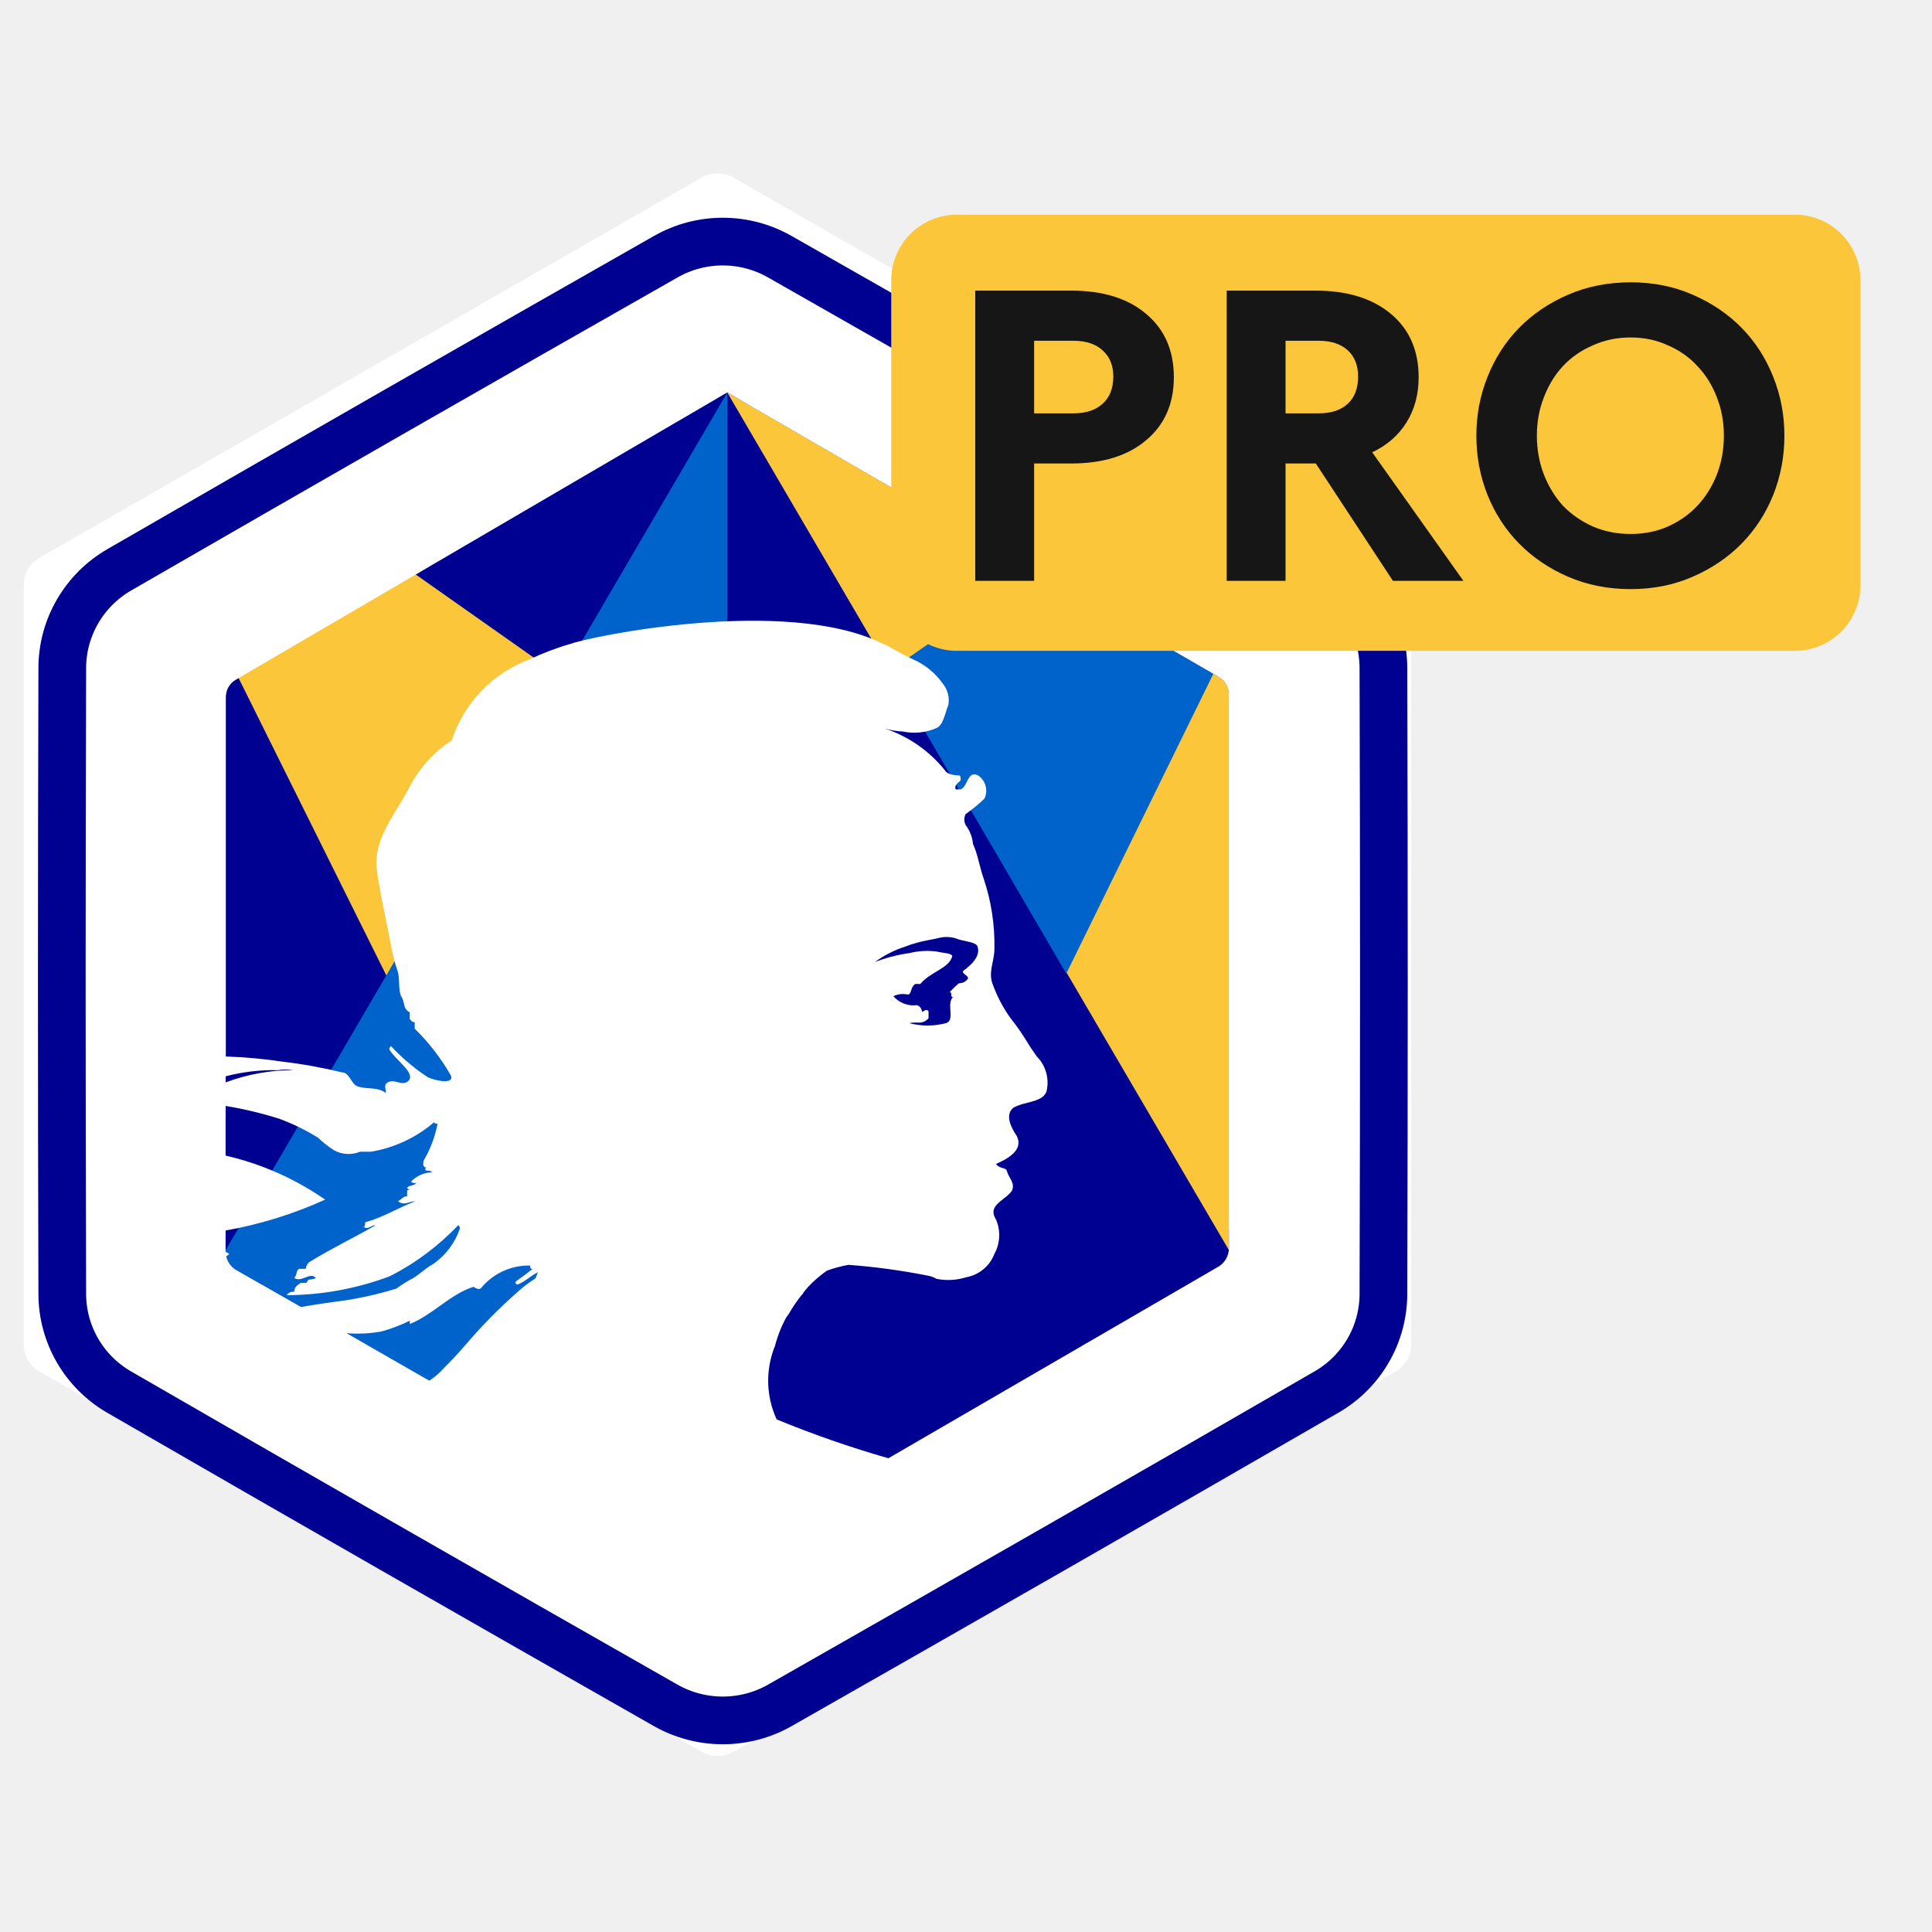
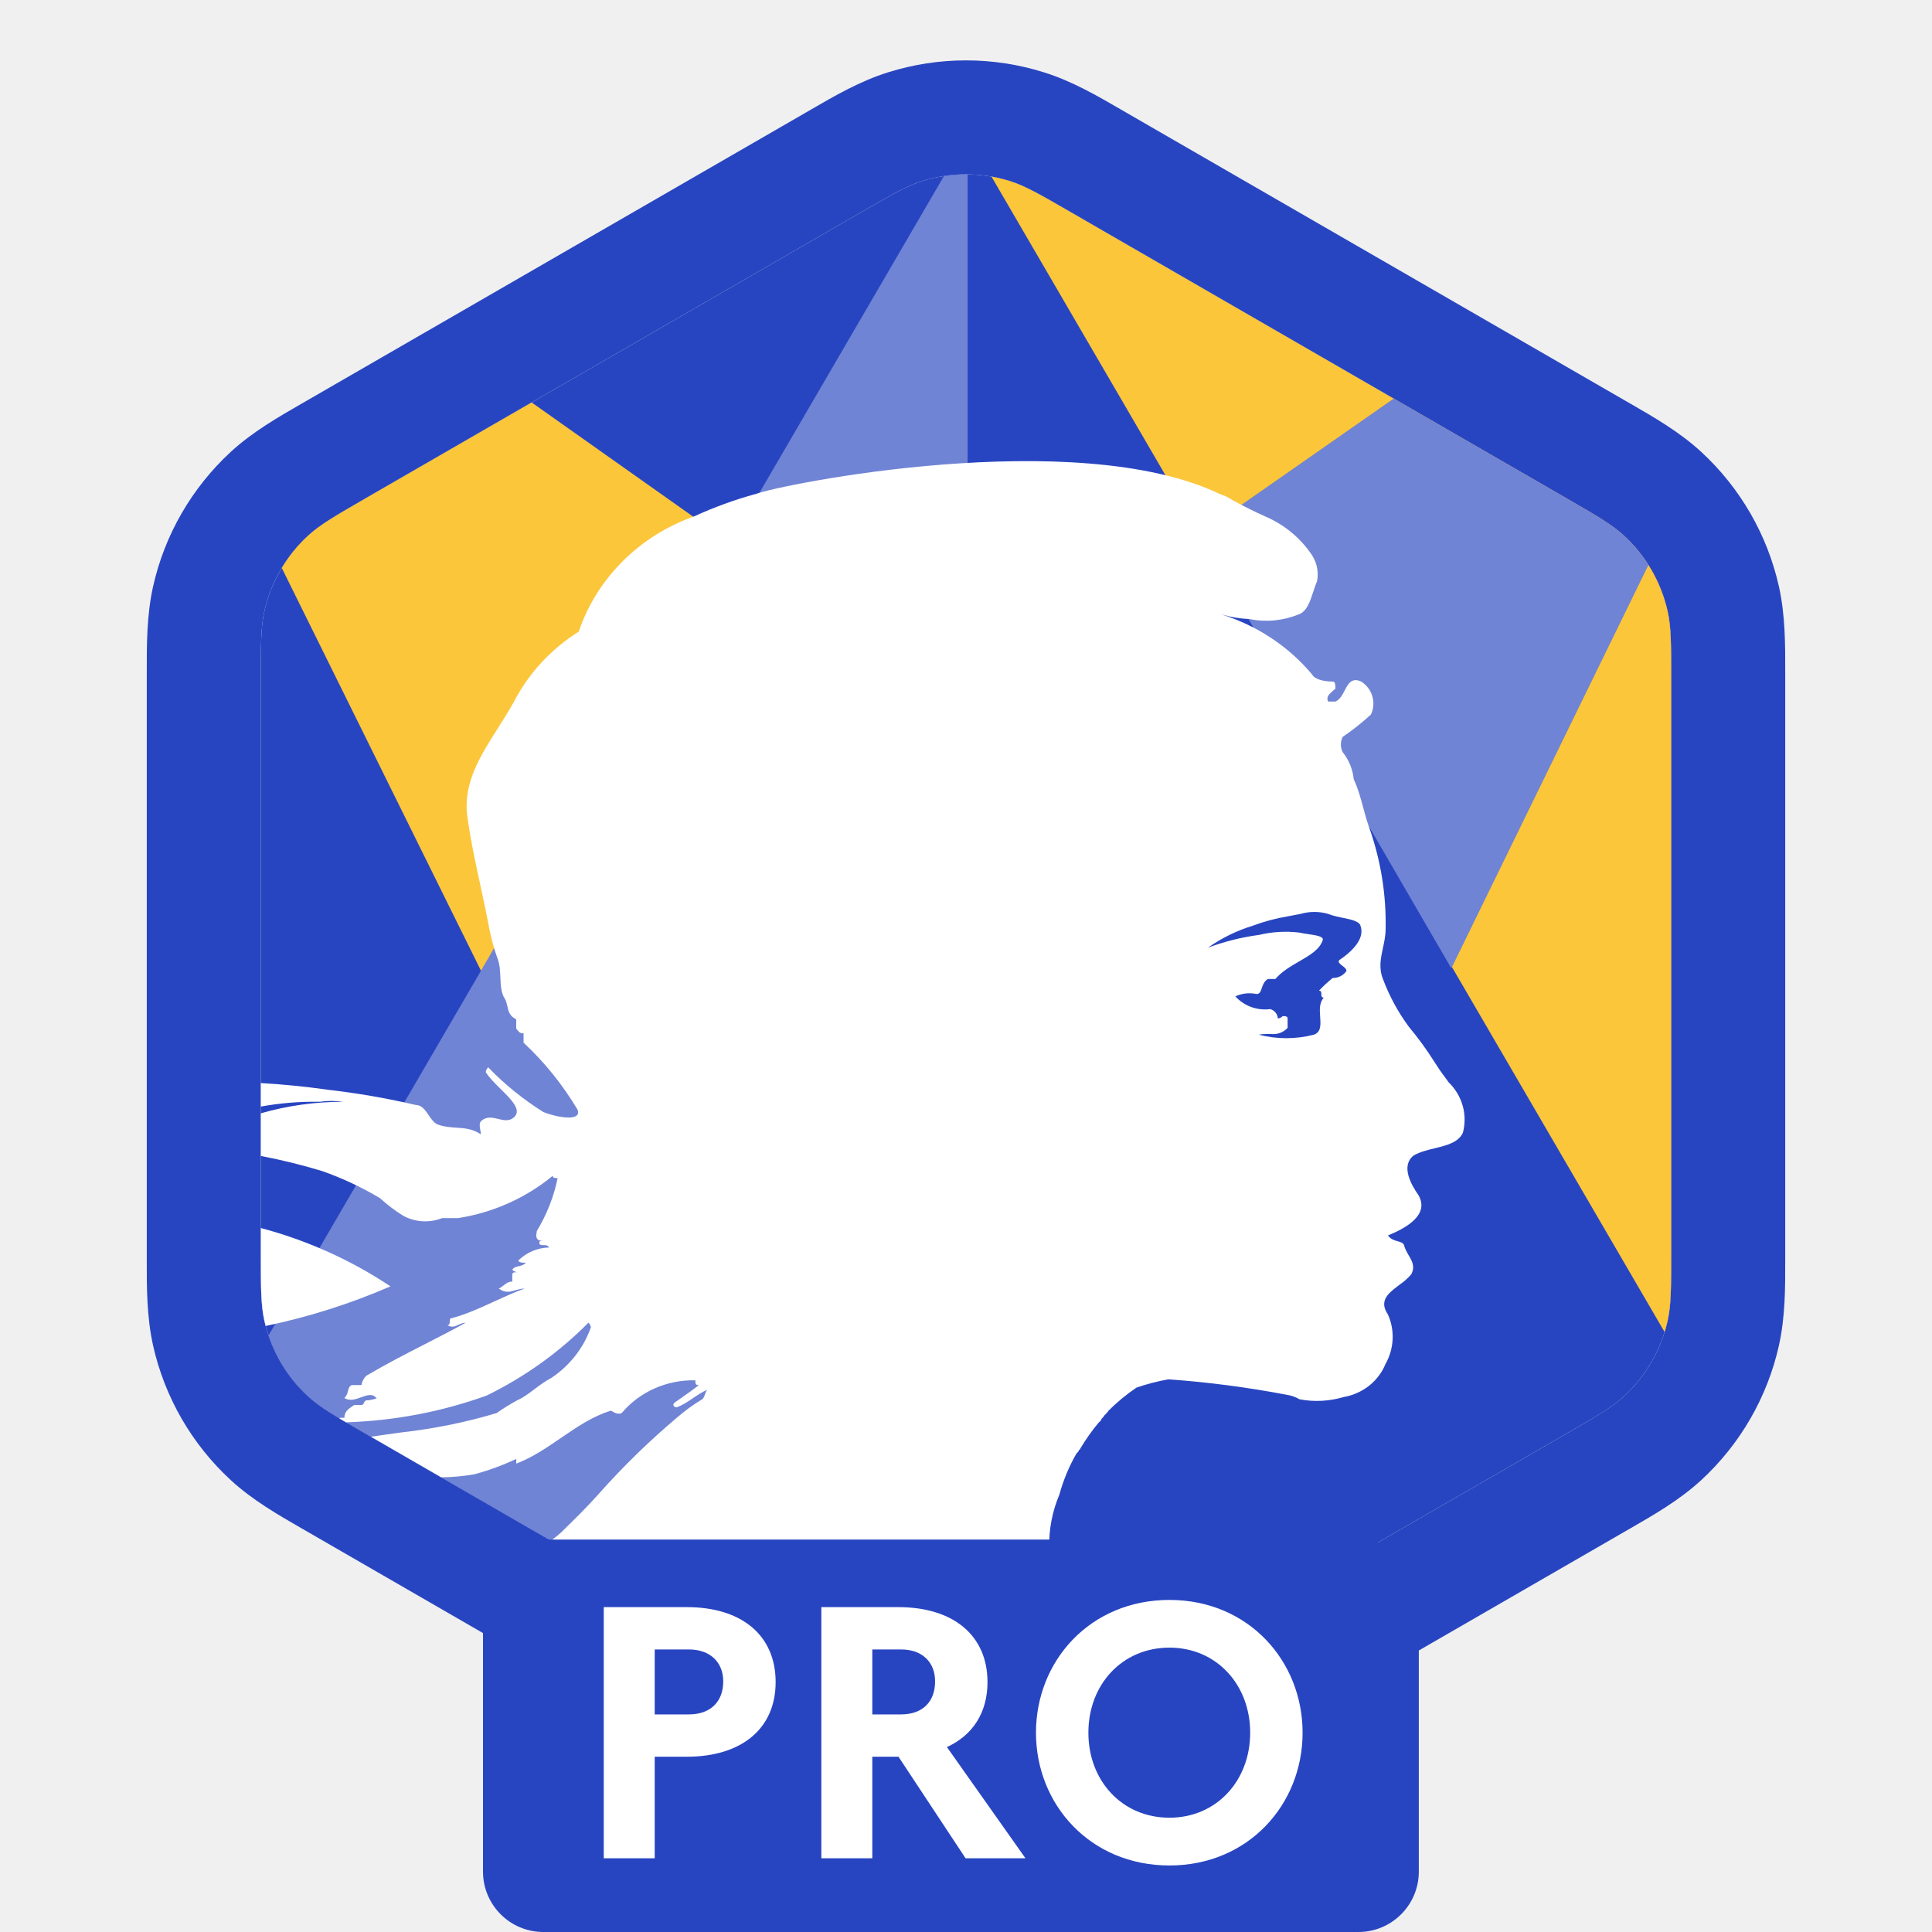
- <svg xmlns="http://www.w3.org/2000/svg" width="81" height="81" viewBox="0 0 81 81" fill="none">
-   <path d="M51.882 27.499L30.079 14.882L8.276 27.621C8.141 27.698 8.029 27.809 7.951 27.943C7.873 28.076 7.832 28.228 7.831 28.383V53.028C7.84 53.181 7.884 53.33 7.962 53.462C8.039 53.595 8.147 53.707 8.276 53.789L30.076 66.295L51.879 53.635C52.008 53.553 52.116 53.441 52.194 53.308C52.271 53.176 52.316 53.027 52.324 52.873V28.267C52.325 28.111 52.284 27.958 52.207 27.823C52.129 27.689 52.017 27.577 51.882 27.499Z" fill="#000091" />
-   <path d="M22.289 28.226L14.976 40.772L8.35 27.431L16.187 22.904L22.715 27.499L22.289 28.226ZM52.325 52.917V28.258C52.325 28.103 52.283 27.951 52.205 27.818C52.127 27.684 52.015 27.574 51.88 27.498L30.078 14.882" fill="#FCC63A" />
-   <path d="M7.834 52.917L30.082 14.882V66.302L8.276 53.789C8.147 53.707 8.039 53.595 7.962 53.462C7.884 53.33 7.84 53.181 7.831 53.028V28.383L7.834 52.917ZM43.705 22.766L51.642 27.354L45.114 40.659L37.281 27.229L43.705 22.766Z" fill="#0063CB" />
-   <path d="M58.592 23.436L30.687 7.411C30.499 7.318 30.292 7.269 30.082 7.269C29.872 7.269 29.665 7.318 29.477 7.411L1.573 23.436C1.405 23.547 1.266 23.697 1.166 23.873C1.067 24.048 1.01 24.245 1 24.446V56.437C1.009 56.639 1.065 56.837 1.164 57.014C1.264 57.191 1.404 57.342 1.573 57.455L29.476 73.479C29.664 73.572 29.871 73.621 30.081 73.621C30.291 73.621 30.498 73.572 30.686 73.479L58.592 57.455C58.76 57.342 58.9 57.191 59 57.014C59.099 56.837 59.156 56.639 59.164 56.437V24.446C59.155 24.245 59.098 24.048 58.998 23.873C58.899 23.697 58.759 23.547 58.592 23.436ZM16.688 49.255H16.803C16.742 49.255 16.688 49.265 16.688 49.328C16.688 49.473 16.908 49.328 16.979 49.473C16.634 49.482 16.305 49.627 16.065 49.874C16.065 49.948 16.21 49.948 16.284 49.948C16.175 50.094 15.956 50.021 15.881 50.168C15.921 50.207 15.972 50.233 16.027 50.241C15.954 50.241 15.881 50.241 15.881 50.315V50.534C15.698 50.534 15.625 50.68 15.479 50.754C15.769 50.974 15.954 50.754 16.246 50.754C15.479 51.045 14.856 51.449 14.088 51.669C13.943 51.669 14.088 51.888 13.943 51.888C14.163 52.034 14.273 51.816 14.491 51.816C13.54 52.364 12.553 52.833 11.529 53.462C11.45 53.54 11.399 53.642 11.384 53.752H11.093C10.948 53.825 11.02 54.008 10.873 54.155C11.202 54.375 11.601 53.864 11.824 54.155C11.897 54.155 11.679 54.228 11.534 54.228C11.461 54.228 11.461 54.373 11.388 54.373H11.164C11.019 54.482 10.873 54.556 10.873 54.775C10.81 54.763 10.745 54.771 10.687 54.797C10.628 54.823 10.579 54.866 10.545 54.92C12.107 54.914 13.655 54.629 15.117 54.08C16.25 53.502 17.277 52.736 18.153 51.813C18.192 51.852 18.218 51.903 18.225 51.958C18.012 52.593 17.601 53.143 17.053 53.528C16.651 53.748 16.358 54.077 16.035 54.224C15.82 54.344 15.612 54.478 15.413 54.625C14.494 54.911 13.55 55.111 12.594 55.224L12.15 55.288C11.823 55.336 11.497 55.388 11.174 55.445L8.276 53.79C8.17 53.723 8.079 53.636 8.007 53.533C7.935 53.431 7.884 53.315 7.858 53.193C7.906 53.167 7.952 53.136 7.994 53.101C7.949 53.053 7.893 53.018 7.83 52.998V52.053C9.354 51.782 10.838 51.322 12.248 50.683C10.914 49.756 9.415 49.093 7.831 48.73V46.527C8.639 46.659 9.435 46.85 10.215 47.097C10.815 47.318 11.391 47.599 11.933 47.937C12.147 48.142 12.379 48.326 12.629 48.486C12.804 48.586 13 48.644 13.202 48.657C13.403 48.669 13.605 48.636 13.792 48.558H14.272C15.313 48.386 16.288 47.931 17.088 47.242C17.088 47.315 17.161 47.315 17.234 47.315C17.12 47.895 16.909 48.451 16.611 48.961C16.616 49.035 16.541 49.182 16.688 49.255ZM20.785 54.447C21.15 54.302 21.366 54.045 21.699 53.899C21.627 53.972 21.627 54.119 21.554 54.19C21.281 54.361 21.024 54.555 20.786 54.772C19.963 55.497 19.193 56.279 18.481 57.113C18.115 57.549 17.713 57.953 17.318 58.356C17.178 58.487 17.027 58.606 16.867 58.712L13.193 56.604C13.715 56.648 14.242 56.622 14.757 56.527C15.185 56.407 15.602 56.248 16.001 56.051V56.197C17.018 55.794 17.792 54.879 18.817 54.551C18.854 54.551 19 54.696 19.146 54.623C19.409 54.297 19.744 54.035 20.125 53.859C20.505 53.682 20.921 53.596 21.34 53.605C21.34 53.678 21.34 53.751 21.413 53.751H21.449C21.23 53.934 20.974 54.116 20.722 54.299C20.639 54.375 20.712 54.447 20.785 54.447ZM7.831 45.484V45.214C8.585 45.017 9.362 44.925 10.14 44.94C10.371 44.904 10.605 44.904 10.836 44.94C9.81 44.939 8.792 45.124 7.831 45.484ZM52.327 52.883C52.319 53.036 52.274 53.185 52.197 53.318C52.119 53.45 52.011 53.562 51.882 53.645L37.226 62.153C35.544 61.671 33.889 61.096 32.271 60.43C32.036 59.919 31.909 59.366 31.896 58.805C31.884 58.243 31.986 57.685 32.198 57.165C32.314 56.717 32.486 56.286 32.71 55.881C32.746 55.845 32.782 55.809 32.782 55.771C32.792 55.771 32.801 55.767 32.808 55.76C32.815 55.753 32.819 55.744 32.819 55.734C32.98 55.452 33.164 55.182 33.367 54.927L33.389 54.906L33.418 54.875L33.44 54.853C33.44 54.817 33.476 54.78 33.512 54.743C33.549 54.668 33.621 54.632 33.658 54.559C33.913 54.289 34.195 54.045 34.5 53.832C34.809 53.72 35.127 53.634 35.451 53.575C36.63 53.662 37.803 53.821 38.962 54.052C39.105 54.073 39.242 54.123 39.365 54.197C39.803 54.283 40.255 54.258 40.681 54.125C40.959 54.074 41.219 53.953 41.437 53.773C41.654 53.593 41.822 53.361 41.925 53.098C42.052 52.864 42.126 52.603 42.138 52.337C42.151 52.07 42.102 51.803 41.997 51.558C41.738 51.157 41.978 50.923 42.26 50.7L42.359 50.62C42.485 50.531 42.598 50.426 42.695 50.306C42.878 49.94 42.55 49.724 42.476 49.39C42.403 49.245 42.147 49.317 42 49.099C42.512 48.88 43.243 48.475 42.915 47.853C42.695 47.523 42.367 46.937 42.769 46.607C43.281 46.316 44.013 46.387 44.232 45.91C44.304 45.633 44.303 45.342 44.228 45.066C44.154 44.789 44.009 44.536 43.807 44.333L43.699 44.176C43.589 44.02 43.482 43.864 43.392 43.71C43.161 43.327 42.904 42.959 42.624 42.609C42.304 42.157 42.046 41.663 41.856 41.142C41.637 40.593 41.929 40.116 41.929 39.566C41.95 38.507 41.789 37.453 41.453 36.448C41.27 35.935 41.197 35.386 40.978 34.908C40.95 34.602 40.836 34.31 40.649 34.065C40.613 33.991 40.594 33.909 40.594 33.827C40.594 33.744 40.613 33.663 40.649 33.588C40.947 33.378 41.229 33.145 41.491 32.892C41.572 32.714 41.587 32.513 41.534 32.325C41.481 32.137 41.363 31.974 41.2 31.865C40.725 31.645 40.764 32.342 40.432 32.489H40.213C40.14 32.306 40.286 32.231 40.432 32.086C40.432 32.013 40.432 31.866 40.36 31.866C40.069 31.866 39.812 31.792 39.737 31.647C39.037 30.774 38.096 30.124 37.031 29.777C37.305 29.861 37.588 29.91 37.873 29.922C38.364 30.026 38.875 29.976 39.336 29.777C39.666 29.666 39.739 29.081 39.884 28.75C39.914 28.591 39.91 28.426 39.872 28.268C39.834 28.11 39.763 27.962 39.665 27.833C39.335 27.353 38.879 26.973 38.347 26.733C38.091 26.623 37.689 26.403 37.36 26.22C37.248 26.142 37.125 26.08 36.995 26.037C32.684 23.878 23.808 25.746 23.131 26.037H23.119C22.495 26.218 21.888 26.449 21.302 26.728C20.496 27.027 19.768 27.505 19.172 28.126C18.577 28.747 18.129 29.494 17.863 30.312C17.033 30.858 16.364 31.615 15.925 32.506C15.303 33.67 14.389 34.701 14.535 36.017C14.68 37.151 14.938 38.175 15.157 39.345C15.22 39.741 15.317 40.13 15.448 40.508C15.593 40.91 15.448 41.423 15.668 41.752C15.777 41.971 15.704 42.227 15.998 42.374V42.665C16.07 42.737 16.07 42.81 16.217 42.81V43.101C16.849 43.717 17.391 44.419 17.827 45.186C17.972 45.587 17.132 45.406 16.809 45.259C16.205 44.865 15.652 44.399 15.163 43.869C15.123 43.908 15.097 43.959 15.089 44.014C15.38 44.526 16.406 45.148 15.857 45.477C15.566 45.622 15.234 45.257 14.942 45.551C14.869 45.66 14.942 45.807 14.942 45.953C14.539 45.662 14.101 45.807 13.699 45.662C13.408 45.589 13.332 45.041 13.004 45.041C12.136 44.829 11.257 44.67 10.37 44.565C9.533 44.44 8.688 44.362 7.842 44.334V28.384C7.842 28.229 7.884 28.077 7.962 27.943C8.04 27.81 8.152 27.699 8.287 27.622L30.079 14.883L51.882 27.5C52.017 27.576 52.129 27.687 52.207 27.821C52.285 27.955 52.327 28.107 52.327 28.262V52.883ZM40.761 40.87C40.717 40.939 40.656 40.995 40.584 41.032C40.513 41.071 40.432 41.089 40.351 41.087C40.205 41.21 40.068 41.342 39.941 41.484C40.087 41.484 39.941 41.701 40.087 41.701C39.788 42.025 40.198 42.71 39.788 42.854C39.252 42.998 38.686 42.998 38.15 42.854C38.229 42.837 38.311 42.829 38.392 42.831H38.516C38.607 42.842 38.7 42.83 38.785 42.796C38.871 42.763 38.947 42.709 39.006 42.639V42.348C39.006 42.275 38.932 42.275 38.861 42.275C38.822 42.316 38.771 42.342 38.715 42.348C38.712 42.282 38.688 42.219 38.648 42.168C38.608 42.116 38.554 42.077 38.491 42.057C38.298 42.083 38.101 42.06 37.919 41.991C37.737 41.921 37.575 41.808 37.447 41.66C37.644 41.565 37.868 41.54 38.081 41.587C38.267 41.587 38.193 41.263 38.417 41.119H38.641C39.087 40.578 39.908 40.434 40.057 39.893C40.057 39.748 39.647 39.748 39.349 39.677C38.951 39.628 38.547 39.652 38.157 39.749C37.634 39.822 37.121 39.955 36.629 40.146C37.036 39.847 37.489 39.616 37.971 39.461C38.309 39.331 38.658 39.234 39.015 39.17L39.207 39.133L39.4 39.093C39.664 39.015 39.945 39.015 40.209 39.093C40.544 39.239 41.103 39.239 41.177 39.454C41.322 39.851 40.953 40.247 40.544 40.536C40.462 40.654 40.761 40.732 40.761 40.87Z" fill="white" />
-   <path d="M41.078 23.238V10.367H45.326C46.735 10.367 47.845 10.71 48.654 11.397C49.475 12.083 49.886 13.021 49.886 14.21C49.886 15.387 49.475 16.319 48.654 17.005C47.845 17.692 46.735 18.035 45.326 18.035H43.689V23.238H41.078ZM45.436 12.592H43.689V15.81H45.436C45.988 15.81 46.417 15.669 46.723 15.387C47.042 15.105 47.201 14.701 47.201 14.174C47.201 13.683 47.042 13.297 46.723 13.015C46.417 12.733 45.988 12.592 45.436 12.592Z" fill="#161616" />
-   <path d="M52.228 23.238V10.367H56.163C57.573 10.367 58.689 10.71 59.51 11.397C60.331 12.083 60.742 13.021 60.742 14.21C60.742 14.982 60.558 15.657 60.191 16.233C59.835 16.797 59.332 17.232 58.683 17.538L62.728 23.238H59.602L56.182 18.035H54.84V23.238H52.228ZM56.311 12.592H54.84V15.81H56.311C56.862 15.81 57.291 15.669 57.598 15.387C57.904 15.105 58.057 14.701 58.057 14.174C58.057 13.683 57.904 13.297 57.598 13.015C57.291 12.733 56.862 12.592 56.311 12.592Z" fill="#161616" />
-   <path d="M70.142 10C71.147 10 72.067 10.184 72.9 10.552C73.746 10.919 74.469 11.41 75.07 12.023C75.671 12.636 76.136 13.359 76.467 14.192C76.798 15.014 76.964 15.884 76.964 16.803C76.964 17.723 76.798 18.599 76.467 19.433C76.136 20.254 75.671 20.971 75.07 21.584C74.469 22.197 73.746 22.688 72.9 23.055C72.067 23.423 71.147 23.607 70.142 23.607C69.137 23.607 68.211 23.423 67.365 23.055C66.52 22.688 65.796 22.197 65.196 21.584C64.595 20.971 64.129 20.254 63.798 19.433C63.467 18.599 63.302 17.723 63.302 16.803C63.302 15.884 63.467 15.014 63.798 14.192C64.129 13.359 64.595 12.636 65.196 12.023C65.796 11.41 66.52 10.919 67.365 10.552C68.211 10.184 69.137 10 70.142 10ZM70.142 21.161C70.743 21.161 71.294 21.051 71.797 20.83C72.312 20.597 72.747 20.291 73.103 19.911C73.47 19.519 73.758 19.059 73.967 18.532C74.175 17.992 74.279 17.416 74.279 16.803C74.279 16.191 74.175 15.62 73.967 15.093C73.758 14.554 73.47 14.094 73.103 13.714C72.747 13.322 72.312 13.016 71.797 12.795C71.294 12.562 70.743 12.446 70.142 12.446C69.541 12.446 68.984 12.562 68.469 12.795C67.954 13.016 67.513 13.322 67.145 13.714C66.789 14.094 66.507 14.554 66.299 15.093C66.091 15.62 65.986 16.191 65.986 16.803C65.986 17.416 66.091 17.992 66.299 18.532C66.507 19.059 66.789 19.519 67.145 19.911C67.513 20.291 67.954 20.597 68.469 20.83C68.984 21.051 69.541 21.161 70.142 21.161Z" fill="#161616" />
-   <path d="M51.101 28.379L30.49 16.452L9.879 28.495C9.751 28.567 9.646 28.672 9.572 28.799C9.498 28.925 9.459 29.069 9.458 29.215V52.512C9.466 52.657 9.508 52.798 9.582 52.923C9.655 53.048 9.756 53.155 9.879 53.233L30.487 65.055L51.098 53.087C51.221 53.009 51.322 52.903 51.396 52.778C51.469 52.653 51.511 52.512 51.519 52.367V29.105C51.52 28.958 51.481 28.813 51.408 28.686C51.335 28.558 51.229 28.453 51.101 28.379Z" fill="#000091" />
-   <path d="M23.125 29.067L16.212 40.927L9.947 28.315L17.357 24.035L23.527 28.379L23.125 29.067ZM51.519 52.408V29.097C51.519 28.951 51.48 28.807 51.406 28.68C51.332 28.554 51.226 28.45 51.098 28.378L30.488 16.452" fill="#FCC63A" />
-   <path d="M9.461 52.408L30.493 16.452V65.061L9.879 53.233C9.756 53.155 9.655 53.048 9.582 52.923C9.508 52.798 9.466 52.657 9.458 52.512V29.215L9.461 52.408ZM43.372 23.905L50.874 28.242L44.704 40.82L37.298 28.124L43.372 23.905Z" fill="#0063CB" />
-   <path d="M57.444 24.537L31.064 9.389C30.887 9.3 30.691 9.254 30.493 9.254C30.294 9.254 30.098 9.3 29.921 9.389L3.542 24.537C3.383 24.643 3.251 24.785 3.157 24.951C3.063 25.116 3.009 25.302 3 25.493V55.735C3.008 55.926 3.061 56.114 3.155 56.281C3.25 56.448 3.382 56.59 3.542 56.697L29.919 71.845C30.097 71.934 30.293 71.98 30.491 71.98C30.69 71.98 30.886 71.934 31.063 71.845L57.444 56.697C57.603 56.59 57.736 56.448 57.83 56.281C57.924 56.114 57.977 55.926 57.985 55.735V25.493C57.976 25.302 57.922 25.116 57.828 24.951C57.734 24.785 57.602 24.643 57.444 24.537ZM17.831 48.945H17.939C17.882 48.945 17.831 48.955 17.831 49.014C17.831 49.151 18.038 49.014 18.106 49.151C17.779 49.16 17.469 49.297 17.241 49.531C17.241 49.601 17.379 49.601 17.449 49.601C17.346 49.739 17.138 49.67 17.068 49.809C17.105 49.846 17.153 49.87 17.206 49.877C17.137 49.877 17.068 49.877 17.068 49.947V50.155C16.895 50.155 16.826 50.292 16.687 50.363C16.962 50.57 17.137 50.363 17.413 50.363C16.687 50.638 16.099 51.02 15.373 51.227C15.236 51.227 15.373 51.435 15.236 51.435C15.443 51.572 15.548 51.366 15.754 51.366C14.855 51.884 13.921 52.328 12.954 52.922C12.879 52.996 12.831 53.093 12.816 53.197H12.541C12.404 53.266 12.473 53.439 12.334 53.578C12.644 53.785 13.021 53.303 13.233 53.578C13.302 53.578 13.095 53.647 12.958 53.647C12.889 53.647 12.889 53.784 12.82 53.784H12.609C12.471 53.887 12.334 53.957 12.334 54.163C12.274 54.153 12.213 54.16 12.157 54.184C12.102 54.209 12.055 54.249 12.023 54.301C13.499 54.295 14.963 54.026 16.345 53.506C17.417 52.961 18.387 52.236 19.215 51.363C19.252 51.4 19.276 51.449 19.284 51.501C19.082 52.101 18.694 52.621 18.176 52.985C17.795 53.193 17.519 53.504 17.214 53.642C17.01 53.757 16.813 53.883 16.625 54.022C15.756 54.292 14.864 54.482 13.96 54.588L13.541 54.649C13.231 54.694 12.924 54.743 12.618 54.797L9.879 53.233C9.778 53.17 9.692 53.087 9.624 52.99C9.556 52.893 9.508 52.784 9.483 52.668C9.529 52.643 9.572 52.614 9.612 52.581C9.569 52.536 9.516 52.502 9.457 52.484V51.59C10.897 51.334 12.3 50.899 13.633 50.295C12.372 49.419 10.955 48.792 9.458 48.449V46.367C10.221 46.492 10.974 46.672 11.711 46.905C12.278 47.114 12.823 47.38 13.336 47.7C13.537 47.894 13.758 48.067 13.993 48.218C14.159 48.313 14.344 48.368 14.535 48.38C14.726 48.392 14.916 48.36 15.093 48.287H15.546C16.531 48.124 17.452 47.694 18.209 47.043C18.209 47.112 18.278 47.112 18.346 47.112C18.239 47.66 18.04 48.186 17.758 48.668C17.762 48.738 17.692 48.877 17.831 48.945ZM21.703 53.854C22.048 53.717 22.253 53.473 22.568 53.336C22.499 53.405 22.499 53.544 22.43 53.611C22.173 53.772 21.93 53.956 21.705 54.161C20.927 54.846 20.199 55.586 19.526 56.374C19.179 56.786 18.8 57.168 18.426 57.549C18.294 57.673 18.151 57.786 18 57.886L14.526 55.893C15.02 55.934 15.518 55.91 16.005 55.82C16.41 55.706 16.803 55.556 17.181 55.37V55.508C18.143 55.127 18.874 54.262 19.843 53.952C19.878 53.952 20.017 54.089 20.154 54.02C20.403 53.712 20.72 53.465 21.079 53.298C21.439 53.131 21.832 53.049 22.228 53.058C22.228 53.127 22.228 53.196 22.297 53.196H22.331C22.124 53.369 21.882 53.541 21.644 53.714C21.566 53.785 21.634 53.854 21.703 53.854ZM9.458 45.381V45.125C10.17 44.939 10.905 44.852 11.641 44.867C11.859 44.832 12.08 44.832 12.298 44.867C11.328 44.866 10.366 45.04 9.458 45.381ZM51.522 52.375C51.514 52.52 51.472 52.661 51.398 52.786C51.325 52.911 51.223 53.017 51.101 53.095L37.246 61.138C35.656 60.683 34.092 60.139 32.562 59.509C32.34 59.027 32.219 58.504 32.207 57.974C32.196 57.443 32.293 56.915 32.493 56.423C32.603 56 32.765 55.592 32.977 55.209C33.011 55.175 33.045 55.141 33.045 55.105C33.054 55.105 33.063 55.102 33.07 55.095C33.076 55.089 33.08 55.08 33.08 55.071C33.233 54.803 33.406 54.548 33.598 54.308L33.619 54.287L33.646 54.258L33.667 54.238C33.667 54.203 33.701 54.169 33.735 54.133C33.77 54.063 33.839 54.029 33.873 53.96C34.114 53.705 34.381 53.474 34.669 53.273C34.961 53.167 35.262 53.086 35.568 53.029C36.683 53.111 37.791 53.262 38.888 53.48C39.022 53.501 39.152 53.547 39.268 53.618C39.682 53.698 40.11 53.675 40.512 53.549C40.775 53.501 41.021 53.387 41.226 53.217C41.432 53.047 41.591 52.827 41.688 52.578C41.809 52.357 41.878 52.111 41.89 51.859C41.902 51.606 41.856 51.355 41.756 51.123C41.512 50.743 41.739 50.522 42.005 50.312L42.099 50.236C42.218 50.152 42.324 50.052 42.416 49.939C42.589 49.593 42.279 49.389 42.209 49.073C42.14 48.936 41.898 49.005 41.759 48.798C42.243 48.591 42.934 48.209 42.624 47.62C42.416 47.308 42.106 46.754 42.486 46.442C42.97 46.167 43.662 46.235 43.869 45.784C43.937 45.522 43.936 45.246 43.865 44.985C43.795 44.724 43.658 44.485 43.468 44.292L43.365 44.144C43.262 43.997 43.16 43.85 43.075 43.704C42.856 43.341 42.614 42.994 42.349 42.663C42.047 42.235 41.803 41.769 41.623 41.276C41.416 40.757 41.692 40.306 41.692 39.786C41.712 38.785 41.56 37.788 41.242 36.839C41.069 36.354 41 35.834 40.793 35.383C40.767 35.093 40.659 34.817 40.482 34.586C40.448 34.516 40.43 34.439 40.43 34.361C40.43 34.282 40.448 34.205 40.482 34.135C40.764 33.936 41.03 33.716 41.278 33.477C41.355 33.309 41.369 33.119 41.319 32.941C41.268 32.763 41.157 32.609 41.003 32.506C40.554 32.298 40.591 32.957 40.277 33.096H40.07C40.001 32.923 40.139 32.852 40.277 32.715C40.277 32.646 40.277 32.508 40.209 32.508C39.934 32.508 39.69 32.437 39.62 32.3C38.958 31.474 38.069 30.86 37.062 30.532C37.321 30.612 37.588 30.658 37.858 30.67C38.322 30.768 38.805 30.72 39.241 30.532C39.553 30.428 39.622 29.874 39.759 29.562C39.787 29.411 39.783 29.255 39.747 29.106C39.711 28.957 39.645 28.816 39.551 28.694C39.239 28.241 38.809 27.881 38.306 27.655C38.064 27.55 37.683 27.343 37.373 27.17C37.267 27.095 37.151 27.037 37.028 26.997C32.952 24.955 24.561 26.722 23.922 26.997H23.91C23.32 27.167 22.746 27.386 22.193 27.649C21.43 27.933 20.742 28.384 20.179 28.971C19.616 29.558 19.193 30.265 18.942 31.038C18.157 31.554 17.524 32.27 17.109 33.112C16.521 34.212 15.658 35.187 15.795 36.431C15.933 37.503 16.176 38.471 16.383 39.577C16.442 39.951 16.535 40.319 16.658 40.677C16.796 41.056 16.658 41.542 16.866 41.852C16.969 42.06 16.9 42.302 17.178 42.441V42.715C17.247 42.784 17.247 42.853 17.386 42.853V43.128C17.983 43.71 18.495 44.374 18.907 45.099C19.045 45.478 18.25 45.307 17.945 45.168C17.374 44.796 16.851 44.355 16.389 43.854C16.351 43.891 16.326 43.939 16.319 43.991C16.594 44.475 17.564 45.063 17.045 45.374C16.77 45.511 16.456 45.166 16.18 45.444C16.111 45.547 16.18 45.686 16.18 45.824C15.799 45.549 15.385 45.686 15.005 45.549C14.73 45.48 14.658 44.962 14.348 44.962C13.528 44.762 12.696 44.611 11.858 44.512C11.066 44.393 10.268 44.32 9.468 44.294V29.215C9.468 29.069 9.508 28.925 9.581 28.799C9.655 28.672 9.761 28.567 9.888 28.495L30.49 16.452L51.101 28.38C51.228 28.452 51.334 28.557 51.408 28.683C51.482 28.81 51.521 28.953 51.522 29.1V52.375ZM40.588 41.019C40.547 41.084 40.489 41.137 40.421 41.172C40.353 41.208 40.277 41.226 40.2 41.224C40.063 41.34 39.933 41.465 39.813 41.599C39.95 41.599 39.813 41.804 39.95 41.804C39.668 42.111 40.056 42.758 39.668 42.894C39.161 43.03 38.627 43.03 38.119 42.894C38.195 42.878 38.272 42.871 38.349 42.872H38.465C38.552 42.883 38.639 42.871 38.72 42.84C38.801 42.808 38.873 42.757 38.929 42.691V42.416C38.929 42.347 38.859 42.347 38.791 42.347C38.755 42.386 38.706 42.41 38.654 42.416C38.65 42.354 38.628 42.295 38.591 42.245C38.553 42.196 38.501 42.16 38.442 42.141C38.26 42.165 38.074 42.144 37.901 42.078C37.729 42.013 37.576 41.905 37.455 41.766C37.642 41.676 37.853 41.652 38.054 41.697C38.23 41.697 38.16 41.39 38.372 41.254H38.584C39.006 40.743 39.781 40.607 39.923 40.096C39.923 39.958 39.535 39.958 39.253 39.891C38.876 39.844 38.494 39.868 38.126 39.959C37.631 40.028 37.147 40.154 36.681 40.335C37.067 40.052 37.495 39.833 37.95 39.687C38.27 39.564 38.6 39.472 38.937 39.412L39.118 39.377L39.301 39.339C39.551 39.265 39.816 39.265 40.066 39.339C40.383 39.477 40.911 39.477 40.981 39.68C41.119 40.056 40.769 40.429 40.383 40.703C40.305 40.814 40.588 40.889 40.588 41.019Z" fill="white" />
-   <path fill-rule="evenodd" clip-rule="evenodd" d="M27.913 10.762C29.393 9.918 31.213 9.918 32.693 10.762C40.343 15.111 47.987 19.492 55.605 23.889C57.085 24.744 57.995 26.305 58 27.998C58.027 36.75 58.027 45.507 58 54.258C57.995 55.952 57.085 57.517 55.605 58.367C47.987 62.77 40.343 67.145 32.693 71.5C31.213 72.339 29.393 72.339 27.913 71.5C20.263 67.145 12.619 62.77 5.001 58.367C3.526 57.517 2.616 55.952 2.611 54.258C2.584 45.507 2.584 36.75 2.611 27.998C2.616 26.305 3.526 24.744 5.001 23.889C12.619 19.492 20.263 15.111 27.913 10.762Z" stroke="#000091" stroke-width="2" stroke-miterlimit="1.5" stroke-linecap="round" stroke-linejoin="round" />
-   <path d="M75.251 9H40.115C38.597 9 37.366 10.231 37.366 11.749V24.536C37.366 26.055 38.597 27.285 40.115 27.285H75.251C76.769 27.285 78 26.055 78 24.536V11.749C78 10.231 76.769 9 75.251 9Z" fill="#FCC63A" />
-   <path d="M40.888 24.352V12.184H44.903C46.236 12.184 47.284 12.508 48.049 13.157C48.826 13.806 49.214 14.693 49.214 15.817C49.214 16.929 48.826 17.81 48.049 18.459C47.284 19.108 46.236 19.432 44.903 19.432H43.356V24.352H40.888ZM45.007 14.287H43.356V17.329H45.007C45.529 17.329 45.934 17.196 46.224 16.929C46.525 16.663 46.676 16.28 46.676 15.782C46.676 15.318 46.525 14.953 46.224 14.687C45.934 14.42 45.529 14.287 45.007 14.287Z" fill="#161616" />
-   <path d="M51.429 24.352V12.184H55.149C56.481 12.184 57.536 12.508 58.312 13.157C59.089 13.806 59.477 14.693 59.477 15.817C59.477 16.547 59.303 17.184 58.956 17.729C58.619 18.262 58.144 18.673 57.53 18.963L61.354 24.352H58.399L55.166 19.432H53.897V24.352H51.429ZM55.288 14.287H53.897V17.329H55.288C55.809 17.329 56.215 17.196 56.505 16.929C56.794 16.663 56.939 16.28 56.939 15.782C56.939 15.318 56.794 14.953 56.505 14.687C56.215 14.42 55.809 14.287 55.288 14.287Z" fill="#161616" />
-   <path d="M68.363 11.836C69.313 11.836 70.182 12.01 70.97 12.357C71.77 12.705 72.454 13.169 73.021 13.748C73.589 14.327 74.029 15.011 74.343 15.799C74.655 16.576 74.812 17.398 74.812 18.268C74.812 19.137 74.655 19.965 74.343 20.753C74.029 21.53 73.589 22.208 73.021 22.787C72.454 23.366 71.77 23.83 70.97 24.178C70.182 24.525 69.313 24.699 68.363 24.699C67.413 24.699 66.538 24.525 65.738 24.178C64.938 23.83 64.255 23.366 63.687 22.787C63.119 22.208 62.679 21.53 62.366 20.753C62.053 19.965 61.897 19.137 61.897 18.268C61.897 17.398 62.053 16.576 62.366 15.799C62.679 15.011 63.119 14.327 63.687 13.748C64.255 13.169 64.938 12.705 65.738 12.357C66.538 12.01 67.413 11.836 68.363 11.836ZM68.363 22.387C68.931 22.387 69.452 22.283 69.927 22.074C70.414 21.854 70.825 21.564 71.162 21.205C71.509 20.834 71.781 20.4 71.978 19.901C72.175 19.392 72.274 18.847 72.274 18.268C72.274 17.688 72.175 17.149 71.978 16.651C71.781 16.141 71.509 15.707 71.162 15.347C70.825 14.976 70.414 14.687 69.927 14.478C69.452 14.258 68.931 14.148 68.363 14.148C67.795 14.148 67.268 14.258 66.781 14.478C66.294 14.687 65.877 14.976 65.529 15.347C65.193 15.707 64.927 16.141 64.73 16.651C64.533 17.149 64.434 17.688 64.434 18.268C64.434 18.847 64.533 19.392 64.73 19.901C64.927 20.4 65.193 20.834 65.529 21.205C65.877 21.564 66.294 21.854 66.781 22.074C67.268 22.283 67.795 22.387 68.363 22.387Z" fill="#161616" />
+ <svg xmlns="http://www.w3.org/2000/svg" width="32" height="32" viewBox="0 0 32 32" fill="none">
+   <path d="M15.274 2.999C15.018 3.08 14.771 3.222 14.276 3.508L6.043 8.261C5.549 8.547 5.301 8.69 5.104 8.871C4.74 9.206 4.486 9.645 4.378 10.128C4.32 10.39 4.32 10.676 4.32 11.247V20.753C4.32 21.325 4.32 21.61 4.378 21.872C4.486 22.355 4.74 22.794 5.104 23.129C5.301 23.311 5.549 23.453 6.043 23.739L14.276 28.492C14.771 28.778 15.018 28.921 15.274 29.001C15.747 29.149 16.253 29.149 16.726 29.001C16.982 28.921 17.229 28.778 17.724 28.492L25.957 23.739C26.451 23.453 26.699 23.311 26.896 23.129C27.261 22.794 27.514 22.355 27.622 21.872C27.68 21.61 27.68 21.325 27.68 20.753V11.247C27.68 10.676 27.68 10.39 27.622 10.128C27.514 9.645 27.261 9.206 26.896 8.871C26.699 8.69 26.451 8.547 25.957 8.261L17.724 3.508C17.229 3.222 16.982 3.08 16.726 2.999C16.253 2.851 15.747 2.851 15.274 2.999Z" fill="#2845C1" />
+   <path fill-rule="evenodd" clip-rule="evenodd" d="M18.668 1.873L26.901 6.626C26.934 6.645 26.967 6.664 27 6.683C27.392 6.909 27.817 7.153 28.174 7.481C28.822 8.077 29.273 8.857 29.465 9.716C29.57 10.189 29.57 10.68 29.569 11.132C29.569 11.17 29.569 11.209 29.569 11.247V20.753C29.569 20.791 29.569 20.83 29.569 20.868C29.57 21.32 29.57 21.811 29.465 22.284C29.273 23.143 28.822 23.923 28.174 24.519C27.817 24.847 27.392 25.091 27 25.317C26.967 25.336 26.934 25.355 26.901 25.374L18.668 30.127C18.635 30.146 18.602 30.166 18.568 30.185C18.177 30.412 17.753 30.657 17.291 30.802C16.45 31.066 15.55 31.066 14.709 30.802C14.247 30.657 13.823 30.412 13.432 30.185C13.398 30.166 13.365 30.146 13.332 30.127L5.099 25.374C5.066 25.355 5.033 25.336 5 25.317C4.608 25.091 4.183 24.847 3.826 24.519C3.178 23.923 2.727 23.143 2.535 22.284C2.43 21.811 2.43 21.32 2.431 20.868C2.431 20.83 2.431 20.791 2.431 20.753V11.247C2.431 11.209 2.431 11.17 2.431 11.132C2.43 10.68 2.43 10.189 2.535 9.716C2.727 8.857 3.178 8.077 3.826 7.481C4.183 7.153 4.608 6.909 5 6.683C5.033 6.664 5.066 6.645 5.099 6.626L13.332 1.873C13.365 1.854 13.398 1.834 13.432 1.815C13.823 1.588 14.247 1.342 14.709 1.198C15.55 0.934 16.45 0.934 17.291 1.198C17.753 1.342 18.177 1.588 18.568 1.815C18.602 1.834 18.635 1.854 18.668 1.873ZM15.274 2.999C15.018 3.079 14.771 3.222 14.276 3.508L6.043 8.261C5.549 8.547 5.301 8.69 5.104 8.871C4.739 9.206 4.486 9.645 4.378 10.128C4.32 10.39 4.32 10.675 4.32 11.247V20.753C4.32 21.324 4.32 21.61 4.378 21.872C4.486 22.355 4.739 22.794 5.104 23.129C5.301 23.31 5.549 23.453 6.043 23.739L14.276 28.492C14.771 28.778 15.018 28.921 15.274 29.001C15.747 29.149 16.253 29.149 16.726 29.001C16.982 28.921 17.229 28.778 17.724 28.492L25.957 23.739C26.451 23.453 26.699 23.31 26.896 23.129C27.261 22.794 27.514 22.355 27.622 21.872C27.68 21.61 27.68 21.324 27.68 20.753V11.247C27.68 10.675 27.68 10.39 27.622 10.128C27.514 9.645 27.261 9.206 26.896 8.871C26.699 8.69 26.451 8.547 25.957 8.261L17.724 3.508C17.229 3.222 16.982 3.079 16.726 2.999C16.253 2.851 15.747 2.851 15.274 2.999Z" fill="#2845C1" />
+   <path d="M7.976 16.097L11.873 9.384L12.1 8.995L8.806 6.666L6.043 8.261C5.549 8.547 5.301 8.69 5.104 8.871C4.932 9.029 4.785 9.21 4.667 9.407L7.976 16.097Z" fill="#FBC63A" />
+   <path d="M16.422 2.925L27.571 22.063C27.59 22 27.607 21.936 27.622 21.872C27.68 21.61 27.68 21.325 27.68 20.753V11.247C27.68 10.676 27.68 10.39 27.622 10.128C27.514 9.645 27.261 9.206 26.896 8.871C26.699 8.69 26.451 8.547 25.957 8.261L17.724 3.508C17.229 3.222 16.982 3.08 16.726 2.999C16.626 2.968 16.525 2.943 16.422 2.925Z" fill="#FBC63A" />
+   <path d="M23.085 6.603L25.957 8.261C26.451 8.547 26.699 8.69 26.896 8.871C27.053 9.015 27.189 9.179 27.302 9.357L24.038 16.037L19.864 8.85L23.085 6.603Z" fill="#2845C1" />
+   <path d="M23.085 6.603L25.957 8.261C26.451 8.547 26.699 8.69 26.896 8.871C27.053 9.015 27.189 9.179 27.302 9.357L24.038 16.037L19.864 8.85L23.085 6.603Z" fill="#F7F8F8" fill-opacity="0.35" />
+   <path d="M16.027 2.888V29.112C15.773 29.114 15.519 29.078 15.274 29.001C15.018 28.921 14.771 28.778 14.276 28.492L6.043 23.739C5.549 23.453 5.301 23.311 5.104 23.129C4.803 22.852 4.578 22.505 4.448 22.119L15.635 2.916C15.765 2.896 15.896 2.887 16.027 2.888Z" fill="#2845C1" />
+   <path d="M16.027 2.888V29.112C15.773 29.114 15.519 29.078 15.274 29.001C15.018 28.921 14.771 28.778 14.276 28.492L6.043 23.739C5.549 23.453 5.301 23.311 5.104 23.129C4.803 22.852 4.578 22.505 4.448 22.119L15.635 2.916C15.765 2.896 15.896 2.887 16.027 2.888Z" fill="#F7F8F8" fill-opacity="0.35" />
+   <path fill-rule="evenodd" clip-rule="evenodd" d="M19.84 27.27C19.077 27.045 18.325 26.787 17.587 26.495C17.456 26.224 17.386 25.929 17.378 25.63C17.372 25.331 17.429 25.034 17.546 24.757C17.611 24.519 17.706 24.289 17.83 24.074C17.851 24.055 17.871 24.035 17.871 24.015C17.876 24.015 17.881 24.013 17.885 24.009C17.889 24.006 17.891 24.001 17.891 23.996C17.981 23.845 18.082 23.701 18.195 23.566L18.207 23.554L18.224 23.538L18.236 23.526C18.236 23.508 18.255 23.489 18.274 23.47L18.276 23.468C18.286 23.448 18.302 23.433 18.317 23.418C18.332 23.404 18.347 23.389 18.357 23.37C18.499 23.226 18.656 23.096 18.824 22.983C18.996 22.924 19.172 22.878 19.352 22.846C20.007 22.892 20.658 22.978 21.303 23.1C21.382 23.111 21.458 23.138 21.526 23.177C21.769 23.223 22.02 23.209 22.257 23.139C22.411 23.112 22.556 23.047 22.677 22.952C22.797 22.856 22.891 22.732 22.948 22.592C23.019 22.467 23.059 22.328 23.066 22.186C23.073 22.044 23.047 21.902 22.988 21.771C22.844 21.559 22.977 21.434 23.134 21.315L23.189 21.273C23.258 21.226 23.321 21.169 23.375 21.106C23.442 20.979 23.388 20.886 23.33 20.788C23.3 20.735 23.268 20.68 23.253 20.618C23.235 20.583 23.195 20.572 23.15 20.559C23.096 20.544 23.034 20.526 22.989 20.463C23.274 20.346 23.68 20.13 23.497 19.8C23.375 19.624 23.193 19.312 23.417 19.136C23.525 19.077 23.651 19.046 23.772 19.017C23.969 18.968 24.153 18.922 24.229 18.765C24.269 18.617 24.268 18.462 24.227 18.315C24.185 18.168 24.105 18.034 23.993 17.925L23.933 17.842C23.872 17.762 23.816 17.679 23.762 17.594C23.634 17.39 23.491 17.194 23.336 17.008C23.158 16.767 23.015 16.504 22.91 16.226C22.832 16.042 22.869 15.873 22.906 15.699C22.928 15.598 22.95 15.496 22.95 15.388C22.962 14.824 22.872 14.263 22.686 13.728C22.643 13.613 22.611 13.495 22.579 13.377C22.536 13.215 22.492 13.055 22.422 12.907C22.406 12.744 22.343 12.588 22.239 12.458C22.219 12.419 22.209 12.376 22.209 12.332C22.209 12.288 22.219 12.245 22.239 12.205C22.405 12.093 22.561 11.969 22.707 11.834C22.752 11.739 22.76 11.632 22.73 11.532C22.701 11.432 22.635 11.346 22.545 11.288C22.387 11.218 22.331 11.324 22.272 11.436C22.233 11.511 22.192 11.589 22.119 11.62H21.997C21.964 11.541 22.012 11.5 22.074 11.445C22.089 11.433 22.104 11.42 22.119 11.406C22.119 11.367 22.119 11.289 22.079 11.289C21.917 11.289 21.774 11.249 21.733 11.172C21.344 10.707 20.822 10.361 20.23 10.176C20.382 10.221 20.539 10.247 20.698 10.254C20.971 10.309 21.255 10.281 21.51 10.176C21.643 10.133 21.701 9.957 21.753 9.797C21.773 9.736 21.792 9.678 21.814 9.63C21.831 9.545 21.829 9.457 21.808 9.373C21.787 9.289 21.747 9.21 21.693 9.141C21.509 8.886 21.256 8.683 20.961 8.556C20.774 8.472 20.591 8.381 20.413 8.283C20.351 8.241 20.282 8.208 20.21 8.185C17.816 7.035 12.887 8.03 12.511 8.185H12.504C12.158 8.281 11.821 8.404 11.496 8.553C11.048 8.712 10.643 8.967 10.313 9.297C9.982 9.628 9.733 10.025 9.586 10.461C9.125 10.752 8.753 11.155 8.509 11.629C8.429 11.773 8.341 11.912 8.253 12.051C7.96 12.511 7.675 12.96 7.737 13.498C7.791 13.899 7.872 14.274 7.956 14.663C7.999 14.86 8.042 15.061 8.083 15.27C8.118 15.481 8.172 15.688 8.245 15.889C8.28 15.984 8.284 16.09 8.288 16.194C8.294 16.326 8.299 16.454 8.367 16.551C8.386 16.589 8.395 16.63 8.404 16.669C8.422 16.751 8.44 16.83 8.55 16.883V17.038C8.561 17.048 8.568 17.058 8.576 17.068C8.596 17.094 8.612 17.115 8.672 17.115V17.27C9.023 17.597 9.323 17.971 9.566 18.38C9.646 18.594 9.18 18.496 9 18.419C8.665 18.209 8.358 17.961 8.086 17.678C8.064 17.699 8.05 17.727 8.045 17.756C8.098 17.845 8.195 17.941 8.29 18.035C8.486 18.229 8.677 18.417 8.472 18.535C8.401 18.569 8.326 18.551 8.251 18.533C8.154 18.509 8.055 18.486 7.964 18.573C7.937 18.612 7.945 18.659 7.954 18.709C7.959 18.735 7.964 18.761 7.964 18.788C7.83 18.695 7.689 18.686 7.549 18.677C7.456 18.67 7.363 18.664 7.273 18.633C7.199 18.615 7.149 18.543 7.1 18.471C7.043 18.387 6.985 18.302 6.887 18.302C6.406 18.19 5.917 18.105 5.425 18.049C5.058 17.997 4.69 17.96 4.32 17.939V18.328C4.641 18.27 4.969 18.243 5.297 18.249C5.425 18.23 5.555 18.23 5.683 18.249C5.221 18.249 4.761 18.313 4.32 18.44V19.146C4.664 19.212 5.004 19.296 5.338 19.397C5.672 19.515 5.992 19.665 6.293 19.845C6.412 19.953 6.541 20.051 6.679 20.137C6.776 20.19 6.885 20.221 6.997 20.228C7.109 20.234 7.221 20.216 7.325 20.175H7.591C8.17 20.084 8.711 19.841 9.155 19.475C9.155 19.513 9.196 19.513 9.236 19.513C9.173 19.822 9.056 20.118 8.891 20.39C8.891 20.399 8.889 20.411 8.887 20.424C8.88 20.464 8.872 20.517 8.933 20.546H8.997C8.963 20.546 8.933 20.551 8.933 20.585C8.933 20.623 8.964 20.623 8.999 20.623C9.035 20.623 9.075 20.623 9.095 20.662C8.903 20.667 8.721 20.744 8.587 20.876C8.587 20.915 8.668 20.915 8.709 20.915C8.679 20.952 8.635 20.962 8.593 20.972C8.548 20.982 8.506 20.992 8.485 21.032C8.507 21.053 8.535 21.067 8.566 21.071C8.526 21.071 8.485 21.071 8.485 21.11V21.227C8.42 21.227 8.38 21.259 8.339 21.292C8.315 21.31 8.291 21.329 8.262 21.343C8.367 21.42 8.447 21.397 8.535 21.371C8.582 21.358 8.631 21.343 8.688 21.343C8.509 21.408 8.345 21.484 8.182 21.558C7.958 21.662 7.737 21.763 7.49 21.831C7.449 21.831 7.449 21.86 7.449 21.889C7.449 21.918 7.449 21.947 7.409 21.947C7.483 21.994 7.534 21.97 7.591 21.944C7.627 21.927 7.666 21.909 7.713 21.909C7.494 22.03 7.271 22.144 7.045 22.26C6.726 22.423 6.401 22.59 6.068 22.786C6.025 22.827 5.996 22.882 5.988 22.941H5.826C5.784 22.96 5.775 22.996 5.764 23.037C5.755 23.075 5.744 23.117 5.704 23.155C5.793 23.212 5.892 23.176 5.984 23.143C6.08 23.108 6.169 23.076 6.232 23.155C6.273 23.155 6.152 23.194 6.071 23.194C6.051 23.194 6.041 23.213 6.03 23.232C6.02 23.252 6.01 23.271 5.99 23.271H5.866C5.856 23.278 5.846 23.285 5.836 23.292C5.766 23.34 5.704 23.383 5.704 23.485C5.675 23.48 5.645 23.482 5.617 23.49C5.654 23.512 5.692 23.535 5.732 23.558C6.528 23.533 7.314 23.384 8.06 23.115C8.69 22.807 9.26 22.399 9.747 21.907C9.768 21.928 9.783 21.955 9.787 21.984C9.668 22.323 9.44 22.616 9.136 22.82C9.027 22.878 8.933 22.948 8.845 23.015C8.751 23.085 8.663 23.151 8.571 23.191C8.451 23.256 8.336 23.327 8.225 23.405C7.715 23.558 7.191 23.664 6.66 23.724L6.413 23.758C6.324 23.771 6.234 23.784 6.145 23.797L7.309 24.469C7.494 24.467 7.678 24.45 7.861 24.418C8.098 24.353 8.329 24.269 8.551 24.164V24.242C8.819 24.14 9.056 23.978 9.291 23.817C9.554 23.637 9.815 23.458 10.116 23.366C10.121 23.366 10.131 23.371 10.144 23.378C10.18 23.399 10.239 23.433 10.298 23.404C10.444 23.23 10.63 23.091 10.841 22.997C11.053 22.903 11.284 22.857 11.517 22.862C11.517 22.901 11.517 22.94 11.557 22.94H11.577C11.48 23.017 11.37 23.094 11.259 23.172C11.231 23.192 11.202 23.212 11.173 23.232C11.127 23.272 11.168 23.31 11.208 23.31C11.315 23.269 11.399 23.212 11.482 23.155C11.556 23.105 11.629 23.055 11.716 23.019C11.696 23.038 11.686 23.067 11.676 23.096C11.666 23.125 11.655 23.154 11.635 23.174C11.484 23.264 11.341 23.368 11.209 23.483C10.752 23.869 10.324 24.286 9.929 24.73C9.738 24.947 9.53 25.15 9.324 25.352C9.31 25.365 9.297 25.378 9.283 25.392C9.233 25.436 9.18 25.479 9.125 25.518L14.276 28.492C14.771 28.778 15.018 28.921 15.274 29.001C15.747 29.149 16.253 29.149 16.726 29.001C16.982 28.921 17.229 28.778 17.724 28.492L19.84 27.27ZM22.203 16.169C22.243 16.148 22.277 16.119 22.302 16.082C22.302 16.048 22.265 16.02 22.232 15.995C22.193 15.965 22.157 15.937 22.181 15.904C22.408 15.75 22.613 15.54 22.532 15.328C22.507 15.257 22.377 15.23 22.237 15.201C22.153 15.184 22.065 15.165 21.995 15.136C21.848 15.094 21.692 15.094 21.546 15.136L21.438 15.157L21.332 15.177C21.134 15.21 20.939 15.262 20.752 15.332C20.485 15.414 20.233 15.537 20.007 15.697C20.28 15.595 20.564 15.523 20.855 15.485C21.072 15.433 21.296 15.42 21.517 15.446C21.567 15.457 21.623 15.466 21.676 15.473C21.799 15.492 21.911 15.508 21.911 15.562C21.864 15.724 21.699 15.819 21.52 15.923C21.381 16.003 21.233 16.089 21.124 16.215H21C20.938 16.252 20.917 16.314 20.899 16.366C20.881 16.42 20.866 16.464 20.813 16.464C20.695 16.439 20.571 16.452 20.461 16.503C20.532 16.581 20.622 16.642 20.723 16.679C20.824 16.716 20.934 16.728 21.041 16.714C21.076 16.725 21.106 16.745 21.128 16.773C21.15 16.8 21.163 16.834 21.165 16.869C21.196 16.866 21.225 16.852 21.246 16.83C21.286 16.83 21.327 16.83 21.327 16.869V17.024C21.294 17.061 21.252 17.09 21.204 17.108C21.157 17.125 21.105 17.132 21.055 17.126H20.986C20.941 17.125 20.895 17.129 20.851 17.138C21.149 17.215 21.462 17.215 21.761 17.138C21.883 17.097 21.875 16.974 21.866 16.842C21.858 16.727 21.85 16.605 21.927 16.524C21.886 16.524 21.886 16.495 21.886 16.467C21.886 16.438 21.886 16.409 21.846 16.409C21.917 16.334 21.993 16.263 22.074 16.198C22.119 16.199 22.163 16.189 22.203 16.169Z" fill="white" />
+   <path d="M4.4 21.962C5.111 21.814 5.804 21.594 6.467 21.306C5.813 20.87 5.087 20.544 4.32 20.34V20.753C4.32 21.325 4.32 21.61 4.378 21.872C4.385 21.902 4.392 21.932 4.4 21.962Z" fill="white" />
+   <rect x="8" y="25.5" width="15.5" height="6.5" rx="1" fill="#2845C1" />
+   <path d="M10 30.779V26.619H11.373C12.288 26.619 12.847 27.088 12.847 27.861C12.847 28.628 12.288 29.097 11.373 29.097H10.844V30.779H10ZM11.409 27.32H10.844V28.396H11.409C11.765 28.396 11.979 28.188 11.979 27.849C11.979 27.534 11.765 27.32 11.409 27.32Z" fill="white" />
+   <path d="M13.604 30.779V26.619H14.876C15.791 26.619 16.356 27.088 16.356 27.861C16.356 28.366 16.112 28.741 15.684 28.937L16.985 30.779H15.993L14.882 29.097H14.448V30.779H13.604ZM14.923 27.32H14.448V28.396H14.923C15.28 28.396 15.488 28.188 15.488 27.849C15.488 27.534 15.28 27.32 14.923 27.32Z" fill="white" />
+   <path d="M19.37 26.5C20.677 26.5 21.575 27.51 21.575 28.699C21.575 29.887 20.677 30.898 19.37 30.898C18.056 30.898 17.159 29.887 17.159 28.699C17.159 27.51 18.056 26.5 19.37 26.5ZM19.37 30.107C20.148 30.107 20.707 29.495 20.707 28.699C20.707 27.902 20.148 27.29 19.37 27.29C18.585 27.29 18.027 27.902 18.027 28.699C18.027 29.495 18.585 30.107 19.37 30.107Z" fill="white" />
</svg>
